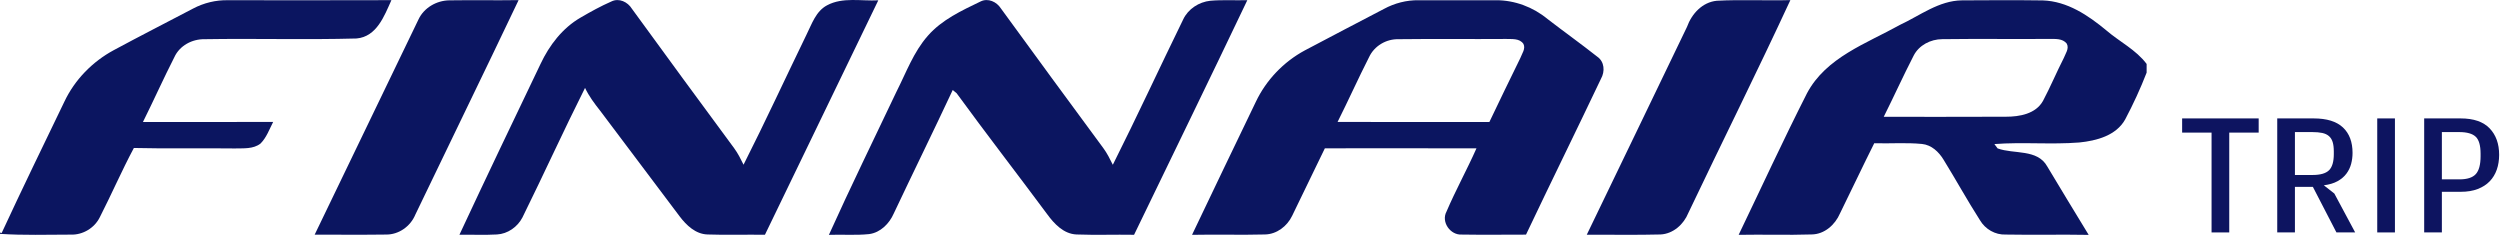
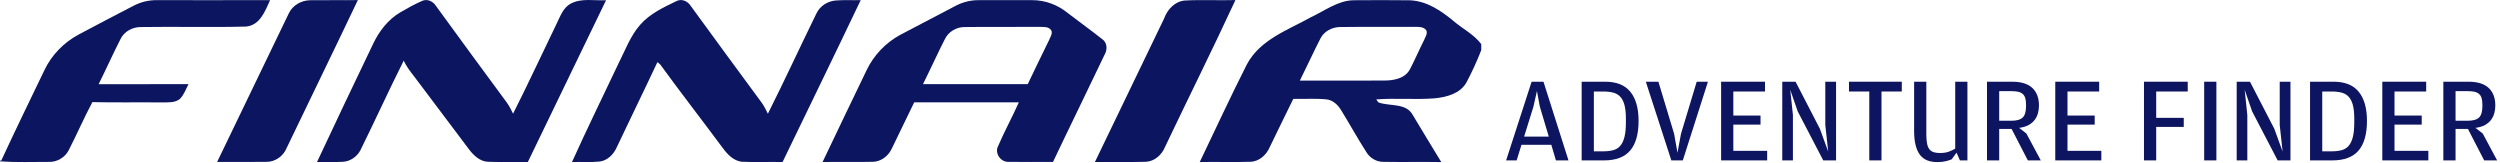
- <svg xmlns="http://www.w3.org/2000/svg" width="100%" height="100%" viewBox="0 0 561 53" version="1.1" xml:space="preserve" style="fill-rule:evenodd;clip-rule:evenodd;stroke-linejoin:round;stroke-miterlimit:1.414;">
-   <g transform="matrix(1,0,0,1,-1424.51,-54.9563)">
-     <g transform="matrix(2.40854,0,0,2.40854,1435.68,54.0425)">
+ <svg xmlns="http://www.w3.org/2000/svg" width="100%" height="100%" viewBox="0 0 813 53" version="1.1" xml:space="preserve" style="fill-rule:evenodd;clip-rule:evenodd;stroke-linejoin:round;stroke-miterlimit:1.414;">
+   <g transform="matrix(1,0,0,1,-42.6104,-54.9563)">
+     <g transform="matrix(2.40854,0,0,2.40854,53.7826,54.0425)">
      <g>
        <g transform="matrix(1,0,0,1,-6.3896,-1.67891)">
          <path id="path4" d="M19.736,2.859C20.74,2.328 21.868,2.052 23.003,2.078C28.075,2.076 33.147,2.095 38.219,2.072C37.557,3.541 36.854,5.475 34.973,5.644C30.26,5.775 25.535,5.632 20.817,5.71C19.651,5.69 18.489,6.304 17.995,7.388C16.979,9.379 16.067,11.423 15.069,13.426C19.112,13.423 23.157,13.429 27.201,13.42C26.847,14.108 26.582,14.872 26.026,15.43C25.348,15.964 24.425,15.865 23.62,15.889C20.489,15.848 17.354,15.923 14.224,15.845C13.095,17.961 12.142,20.163 11.051,22.298C10.554,23.305 9.467,23.956 8.342,23.917C6.146,23.917 3.945,23.997 1.751,23.845L1.751,23.727C1.789,23.736 1.867,23.758 1.907,23.767C3.807,19.663 5.788,15.602 7.751,11.527C8.716,9.486 10.366,7.8 12.354,6.73C14.8,5.412 17.275,4.15 19.736,2.859Z" style="fill:rgb(11,21,96);fill-rule:nonzero;" />
          <path id="path6" d="M40.747,3.859C41.256,2.781 42.422,2.109 43.6,2.09C45.756,2.056 47.912,2.103 50.069,2.068C46.895,8.744 43.645,15.387 40.448,22.053C40.001,23.144 38.905,23.928 37.714,23.911C35.499,23.942 33.283,23.918 31.069,23.921C34.291,17.234 37.52,10.548 40.747,3.859Z" style="fill:rgb(11,21,96);fill-rule:nonzero;" />
          <path id="path8" d="M58.716,2.195C59.422,1.844 60.241,2.242 60.625,2.873C63.784,7.217 66.962,11.548 70.152,15.867C70.503,16.345 70.767,16.873 71.027,17.404C73.048,13.406 74.927,9.335 76.883,5.306C77.386,4.309 77.755,3.109 78.812,2.55C80.273,1.769 81.997,2.175 83.581,2.088C80.057,9.367 76.54,16.648 73.02,23.93C71.235,23.905 69.448,23.967 67.666,23.903C66.557,23.868 65.701,23.047 65.072,22.215C62.607,18.934 60.138,15.655 57.672,12.381C57.141,11.708 56.625,11.025 56.259,10.247C54.253,14.241 52.406,18.314 50.425,22.321C49.969,23.202 49.053,23.849 48.053,23.903C46.887,23.97 45.721,23.913 44.557,23.927C47.037,18.608 49.578,13.311 52.112,8.017C52.932,6.273 54.157,4.673 55.843,3.698C56.777,3.154 57.725,2.629 58.716,2.195Z" style="fill:rgb(11,21,96);fill-rule:nonzero;" />
          <path id="path10" d="M93.111,2.195C93.803,1.851 94.609,2.223 95,2.839C98.166,7.186 101.348,11.527 104.544,15.855C104.902,16.336 105.166,16.877 105.432,17.411C107.68,12.933 109.783,8.378 111.985,3.874C112.446,2.891 113.455,2.241 114.522,2.128C115.667,2.03 116.817,2.106 117.963,2.075C114.484,9.378 110.932,16.646 107.412,23.933C105.619,23.903 103.822,23.97 102.027,23.903C100.839,23.841 99.97,22.909 99.314,22.011C96.517,18.242 93.64,14.533 90.876,10.739C90.786,10.667 90.605,10.517 90.515,10.446C88.714,14.294 86.839,18.105 85.023,21.946C84.611,22.889 83.787,23.727 82.73,23.868C81.484,23.999 80.228,23.892 78.98,23.939C81.001,19.46 83.17,15.04 85.277,10.596C86.177,8.825 86.865,6.899 88.2,5.389C89.509,3.891 91.355,3.044 93.111,2.195Z" style="fill:rgb(11,21,96);fill-rule:nonzero;" />
          <path id="path12" d="M130.689,2.891C131.681,2.353 132.798,2.063 133.931,2.08C136.329,2.08 138.73,2.078 141.133,2.08C142.876,2.074 144.592,2.719 145.933,3.83C147.467,5.012 149.045,6.137 150.564,7.337C151.247,7.806 151.298,8.721 150.909,9.406C148.605,14.253 146.23,19.068 143.928,23.918C141.938,23.918 139.944,23.945 137.953,23.912C136.881,23.986 135.997,22.74 136.521,21.77C137.375,19.773 138.431,17.865 139.312,15.879C134.603,15.868 129.896,15.876 125.187,15.876C124.156,17.963 123.17,20.075 122.14,22.163C121.676,23.135 120.702,23.885 119.603,23.903C117.339,23.963 115.075,23.889 112.812,23.937C114.777,19.802 116.767,15.68 118.751,11.555C119.714,9.521 121.336,7.826 123.313,6.758C125.766,5.457 128.229,4.176 130.689,2.891M129.3,7.394C128.287,9.382 127.375,11.422 126.372,13.419C131.088,13.432 135.8,13.422 140.516,13.422C141.463,11.434 142.425,9.453 143.395,7.475C143.547,7.056 143.914,6.603 143.688,6.147C143.319,5.61 142.626,5.712 142.069,5.688C138.735,5.713 135.401,5.667 132.069,5.71C130.902,5.679 129.791,6.332 129.3,7.394Z" style="fill:rgb(11,21,96);fill-rule:nonzero;" />
          <path id="path14" d="M158.925,4.568C159.365,3.346 160.348,2.262 161.703,2.129C163.984,2.004 166.275,2.132 168.558,2.067C165.48,8.714 162.204,15.274 159.056,21.889C158.626,22.953 157.65,23.842 156.467,23.903C154.176,23.965 151.883,23.913 149.589,23.927C152.703,17.472 155.822,11.025 158.925,4.568Z" style="fill:rgb(11,21,96);fill-rule:nonzero;" />
          <path id="path16" d="M178.756,4.382C180.631,3.51 182.394,2.113 184.55,2.091C187.06,2.074 189.572,2.063 192.081,2.097C194.359,2.175 196.303,3.485 197.997,4.891C199.231,5.95 200.763,6.698 201.75,8.016L201.75,8.825C201.172,10.317 200.497,11.776 199.75,13.188C198.909,14.694 197.075,15.172 195.481,15.333C192.845,15.542 190.2,15.278 187.565,15.481C187.639,15.583 187.791,15.786 187.865,15.884C189.378,16.444 191.575,15.912 192.49,17.565C193.771,19.694 195.052,21.823 196.352,23.942C193.778,23.893 191.2,23.961 188.623,23.911C187.639,23.95 186.717,23.413 186.223,22.575C185.039,20.725 183.981,18.801 182.829,16.934C182.389,16.209 181.707,15.562 180.829,15.472C179.348,15.325 177.857,15.45 176.373,15.403C175.285,17.569 174.258,19.762 173.185,21.934C172.73,22.996 171.739,23.89 170.536,23.901C168.269,23.975 166.005,23.893 163.739,23.937C165.855,19.538 167.898,15.097 170.107,10.747C171.885,7.4 175.641,6.119 178.756,4.382M180.044,7.24C179.075,9.121 178.203,11.052 177.256,12.943C181.047,12.937 184.838,12.955 188.628,12.933C189.9,12.936 191.422,12.674 192.097,11.454C192.787,10.155 193.354,8.792 194.023,7.483C194.185,7.057 194.56,6.586 194.307,6.12C193.916,5.63 193.253,5.692 192.699,5.685C189.367,5.71 186.036,5.663 182.705,5.707C181.628,5.713 180.544,6.263 180.044,7.24Z" style="fill:rgb(11,21,96);fill-rule:nonzero;" />
        </g>
        <g transform="matrix(0.191669,0,0,0.191669,86.129,0.25551)">
-           <path d="M587.156,65.102L587.156,58.206L624.359,58.206L624.359,65.102L610.057,65.102L610.057,113.629L601.458,113.629L601.458,65.102L587.156,65.102Z" style="fill:rgb(13,20,96);fill-rule:nonzero;" />
-           <path d="M661.137,94.72L671.268,113.629L662.159,113.629L650.712,91.494L641.982,91.494L641.982,113.629L633.384,113.629L633.384,58.206L651.092,58.206C657.448,58.206 662.187,59.667 665.309,62.59C668.431,65.512 669.991,69.639 669.991,74.971C669.991,76.787 669.764,78.561 669.31,80.291C668.856,82.021 668.09,83.61 667.012,85.056C665.933,86.503 664.5,87.723 662.712,88.716C660.925,89.709 658.697,90.375 656.029,90.716L661.137,94.72ZM650.542,85.705C654.328,85.705 656.998,84.942 658.551,83.416C660.105,81.889 660.882,79.261 660.882,75.53L660.882,74.258C660.882,72.449 660.698,70.937 660.331,69.722C659.964,68.507 659.357,67.532 658.509,66.797C657.661,66.062 656.573,65.553 655.246,65.271C653.918,64.988 652.294,64.847 650.373,64.847L641.982,64.847L641.982,85.705L650.542,85.705Z" style="fill:rgb(13,20,96);fill-rule:nonzero;" />
-           <rect x="681.995" y="58.206" width="8.599" height="55.423" style="fill:rgb(13,20,96);fill-rule:nonzero;" />
-           <path d="M704.811,58.206L722.519,58.206C728.819,58.206 733.516,59.81 736.609,63.017C739.702,66.223 741.249,70.523 741.249,75.914C741.249,78.525 740.867,80.923 740.103,83.108C739.339,85.293 738.193,87.181 736.666,88.77C735.138,90.359 733.2,91.608 730.852,92.516C728.504,93.424 725.745,93.878 722.576,93.878L713.41,93.878L713.41,113.629L704.811,113.629L704.811,58.206ZM721.97,87.833C725.699,87.833 728.34,86.982 729.894,85.279C731.448,83.576 732.225,80.682 732.225,76.595L732.225,75.318C732.225,71.346 731.434,68.607 729.851,67.103C728.269,65.599 725.585,64.847 721.8,64.847L713.41,64.847L713.41,87.833L721.97,87.833Z" style="fill:rgb(13,20,96);fill-rule:nonzero;" />
+           <path d="M594.818,113.629L587.411,113.629L605.374,58.206L613.717,58.206L631.34,113.629L622.486,113.629L619.251,102.647L598.223,102.647L594.818,113.629ZM611.163,75.773L609.12,64.762L606.651,75.773L600.096,96.857L617.463,96.857L611.163,75.773Z" style="fill:rgb(13,20,96);fill-rule:nonzero;" />
+           <path d="M640.62,58.206L657.221,58.206C665.167,58.206 671.07,60.576 674.929,65.315C678.789,70.054 680.718,76.879 680.718,85.79C680.718,95.098 678.746,102.065 674.801,106.69C670.857,111.316 664.741,113.629 656.455,113.629L640.62,113.629L640.62,58.206ZM656.004,107.244C658.605,107.244 660.895,106.974 662.874,106.434C664.853,105.894 666.493,104.884 667.793,103.405C669.094,101.927 670.083,99.865 670.762,97.221C671.44,94.576 671.779,91.121 671.779,86.856L671.779,84.211C671.779,80.344 671.454,77.173 670.804,74.699C670.154,72.225 669.179,70.278 667.878,68.856C666.578,67.434 664.924,66.453 662.917,65.912C660.909,65.372 658.548,65.102 655.834,65.102L649.219,65.102L649.219,107.244L656.004,107.244Z" style="fill:rgb(13,20,96);fill-rule:nonzero;" />
+           <path d="M685.826,58.206L694.68,58.206L705.748,94.899L708.132,108.265L710.6,94.899L721.668,58.206L729.585,58.206L711.877,113.629L703.79,113.629L685.826,58.206Z" style="fill:rgb(13,20,96);fill-rule:nonzero;" />
+           <path d="M738.865,58.206L769.769,58.206L769.769,65.102L747.464,65.102L747.464,82.044L766.619,82.044L766.619,88.429L747.464,88.429L747.464,106.903L771.301,106.903L771.301,113.629L738.865,113.629L738.865,58.206Z" style="fill:rgb(13,20,96);fill-rule:nonzero;" />
+           <path d="M781.943,58.206L791.308,58.206L808.42,91.324L814.294,107.414L812.251,88.685L812.251,58.206L819.828,58.206L819.828,113.629L810.804,113.629L792.84,79.15L787.562,63.91L789.435,81.618L789.435,113.629L781.943,113.629L781.943,58.206Z" style="fill:rgb(13,20,96);fill-rule:nonzero;" />
+           <path d="M828.937,65.102L828.937,58.206L866.141,58.206L866.141,65.102L851.838,65.102L851.838,113.629L843.24,113.629L843.24,65.102L828.937,65.102Z" style="fill:rgb(13,20,96);fill-rule:nonzero;" />
+           <path d="M903.77,58.206L912.369,58.206L912.369,113.629L907.091,113.629L904.707,108.18L901.302,112.863C900.393,113.26 899.074,113.686 897.343,114.14C895.612,114.594 893.583,114.821 891.256,114.821C888.531,114.821 886.148,114.424 884.104,113.629C882.061,112.834 880.358,111.557 878.996,109.798C877.634,108.038 876.598,105.768 875.889,102.987C875.179,100.206 874.825,96.857 874.825,92.941L874.825,58.206L883.423,58.206L883.423,95.302C883.423,97.918 883.593,100.078 883.932,101.784C884.271,103.49 884.822,104.826 885.586,105.792C886.349,106.758 887.338,107.44 888.553,107.838C889.768,108.237 891.223,108.436 892.918,108.436C895.462,108.436 897.567,108.123 899.234,107.498C900.902,106.873 902.414,106.162 903.77,105.366L903.77,58.206Z" style="fill:rgb(13,20,96);fill-rule:nonzero;" />
+           <path d="M953.915,94.72L964.046,113.629L954.936,113.629L943.49,91.494L934.759,91.494L934.759,113.629L926.161,113.629L926.161,58.206L943.869,58.206C950.225,58.206 954.965,59.667 958.086,62.59C961.208,65.512 962.769,69.639 962.769,74.971C962.769,76.787 962.542,78.561 962.088,80.291C961.633,82.021 960.867,83.61 959.789,85.056C958.711,86.503 957.277,87.723 955.49,88.716C953.702,89.709 951.474,90.375 948.807,90.716L953.915,94.72ZM943.319,85.705C947.105,85.705 949.775,84.942 951.329,83.416C952.882,81.889 953.659,79.261 953.659,75.53L953.659,74.258C953.659,72.449 953.476,70.937 953.109,69.722C952.741,68.507 952.134,67.532 951.286,66.797C950.438,66.062 949.351,65.553 948.023,65.271C946.695,64.988 945.071,64.847 943.15,64.847L934.759,64.847L934.759,85.705L943.319,85.705Z" style="fill:rgb(13,20,96);fill-rule:nonzero;" />
+           <path d="M974.262,58.206L1005.17,58.206L1005.17,65.102L982.86,65.102L982.86,82.044L1002.02,82.044L1002.02,88.429L982.86,88.429L982.86,106.903L1006.7,106.903L1006.7,113.629L974.262,113.629L974.262,58.206Z" style="fill:rgb(13,20,96);fill-rule:nonzero;" />
+           <path d="M1036.75,58.206L1067.57,58.206L1067.57,65.102L1045.35,65.102L1045.35,83.662L1064.76,83.662L1064.76,90.047L1045.35,90.047L1045.35,113.629L1036.75,113.629L1036.75,58.206Z" style="fill:rgb(13,20,96);fill-rule:nonzero;" />
+           <rect x="1079.15" y="58.206" width="8.599" height="55.423" style="fill:rgb(13,20,96);fill-rule:nonzero;" />
+           <path d="M1102.05,58.206L1111.41,58.206L1128.53,91.324L1134.4,107.414L1132.36,88.685L1132.36,58.206L1139.93,58.206L1139.93,113.629L1130.91,113.629L1112.95,79.15L1107.67,63.91L1109.54,81.618L1109.54,113.629L1102.05,113.629L1102.05,58.206Z" style="fill:rgb(13,20,96);fill-rule:nonzero;" />
+           <path d="M1153.73,58.206L1170.33,58.206C1178.27,58.206 1184.17,60.576 1188.03,65.315C1191.89,70.054 1193.82,76.879 1193.82,85.79C1193.82,95.098 1191.85,102.065 1187.91,106.69C1183.96,111.316 1177.85,113.629 1169.56,113.629L1153.73,113.629L1153.73,58.206ZM1169.11,107.244C1171.71,107.244 1174,106.974 1175.98,106.434C1177.96,105.894 1179.6,104.884 1180.9,103.405C1182.2,101.927 1183.19,99.865 1183.87,97.221C1184.55,94.576 1184.88,91.121 1184.88,86.856L1184.88,84.211C1184.88,80.344 1184.56,77.173 1183.91,74.699C1183.26,72.225 1182.28,70.278 1180.98,68.856C1179.68,67.434 1178.03,66.453 1176.02,65.912C1174.01,65.372 1171.65,65.102 1168.94,65.102L1162.32,65.102L1162.32,107.244L1169.11,107.244Z" style="fill:rgb(13,20,96);fill-rule:nonzero;" />
+           <path d="M1204.63,58.206L1235.54,58.206L1235.54,65.102L1213.23,65.102L1213.23,82.044L1232.39,82.044L1232.39,88.429L1213.23,88.429L1213.23,106.903L1237.07,106.903L1237.07,113.629L1204.63,113.629L1204.63,58.206Z" style="fill:rgb(13,20,96);fill-rule:nonzero;" />
+           <path d="M1275.38,94.72L1285.51,113.629L1276.4,113.629L1264.96,91.494L1256.23,91.494L1256.23,113.629L1247.63,113.629L1247.63,58.206L1265.34,58.206C1271.69,58.206 1276.43,59.667 1279.55,62.59C1282.67,65.512 1284.24,69.639 1284.24,74.971C1284.24,76.787 1284.01,78.561 1283.56,80.291C1283.1,82.021 1282.34,83.61 1281.26,85.056C1280.18,86.503 1278.75,87.723 1276.96,88.716C1275.17,89.709 1272.94,90.375 1270.27,90.716L1275.38,94.72ZM1264.79,85.705C1268.57,85.705 1271.24,84.942 1272.8,83.416C1274.35,81.889 1275.13,79.261 1275.13,75.53L1275.13,74.258C1275.13,72.449 1274.94,70.937 1274.58,69.722C1274.21,68.507 1273.6,67.532 1272.75,66.797C1271.91,66.062 1270.82,65.553 1269.49,65.271C1268.16,64.988 1266.54,64.847 1264.62,64.847L1256.23,64.847L1256.23,85.705L1264.79,85.705Z" style="fill:rgb(13,20,96);fill-rule:nonzero;" />
        </g>
      </g>
    </g>
  </g>
</svg>
